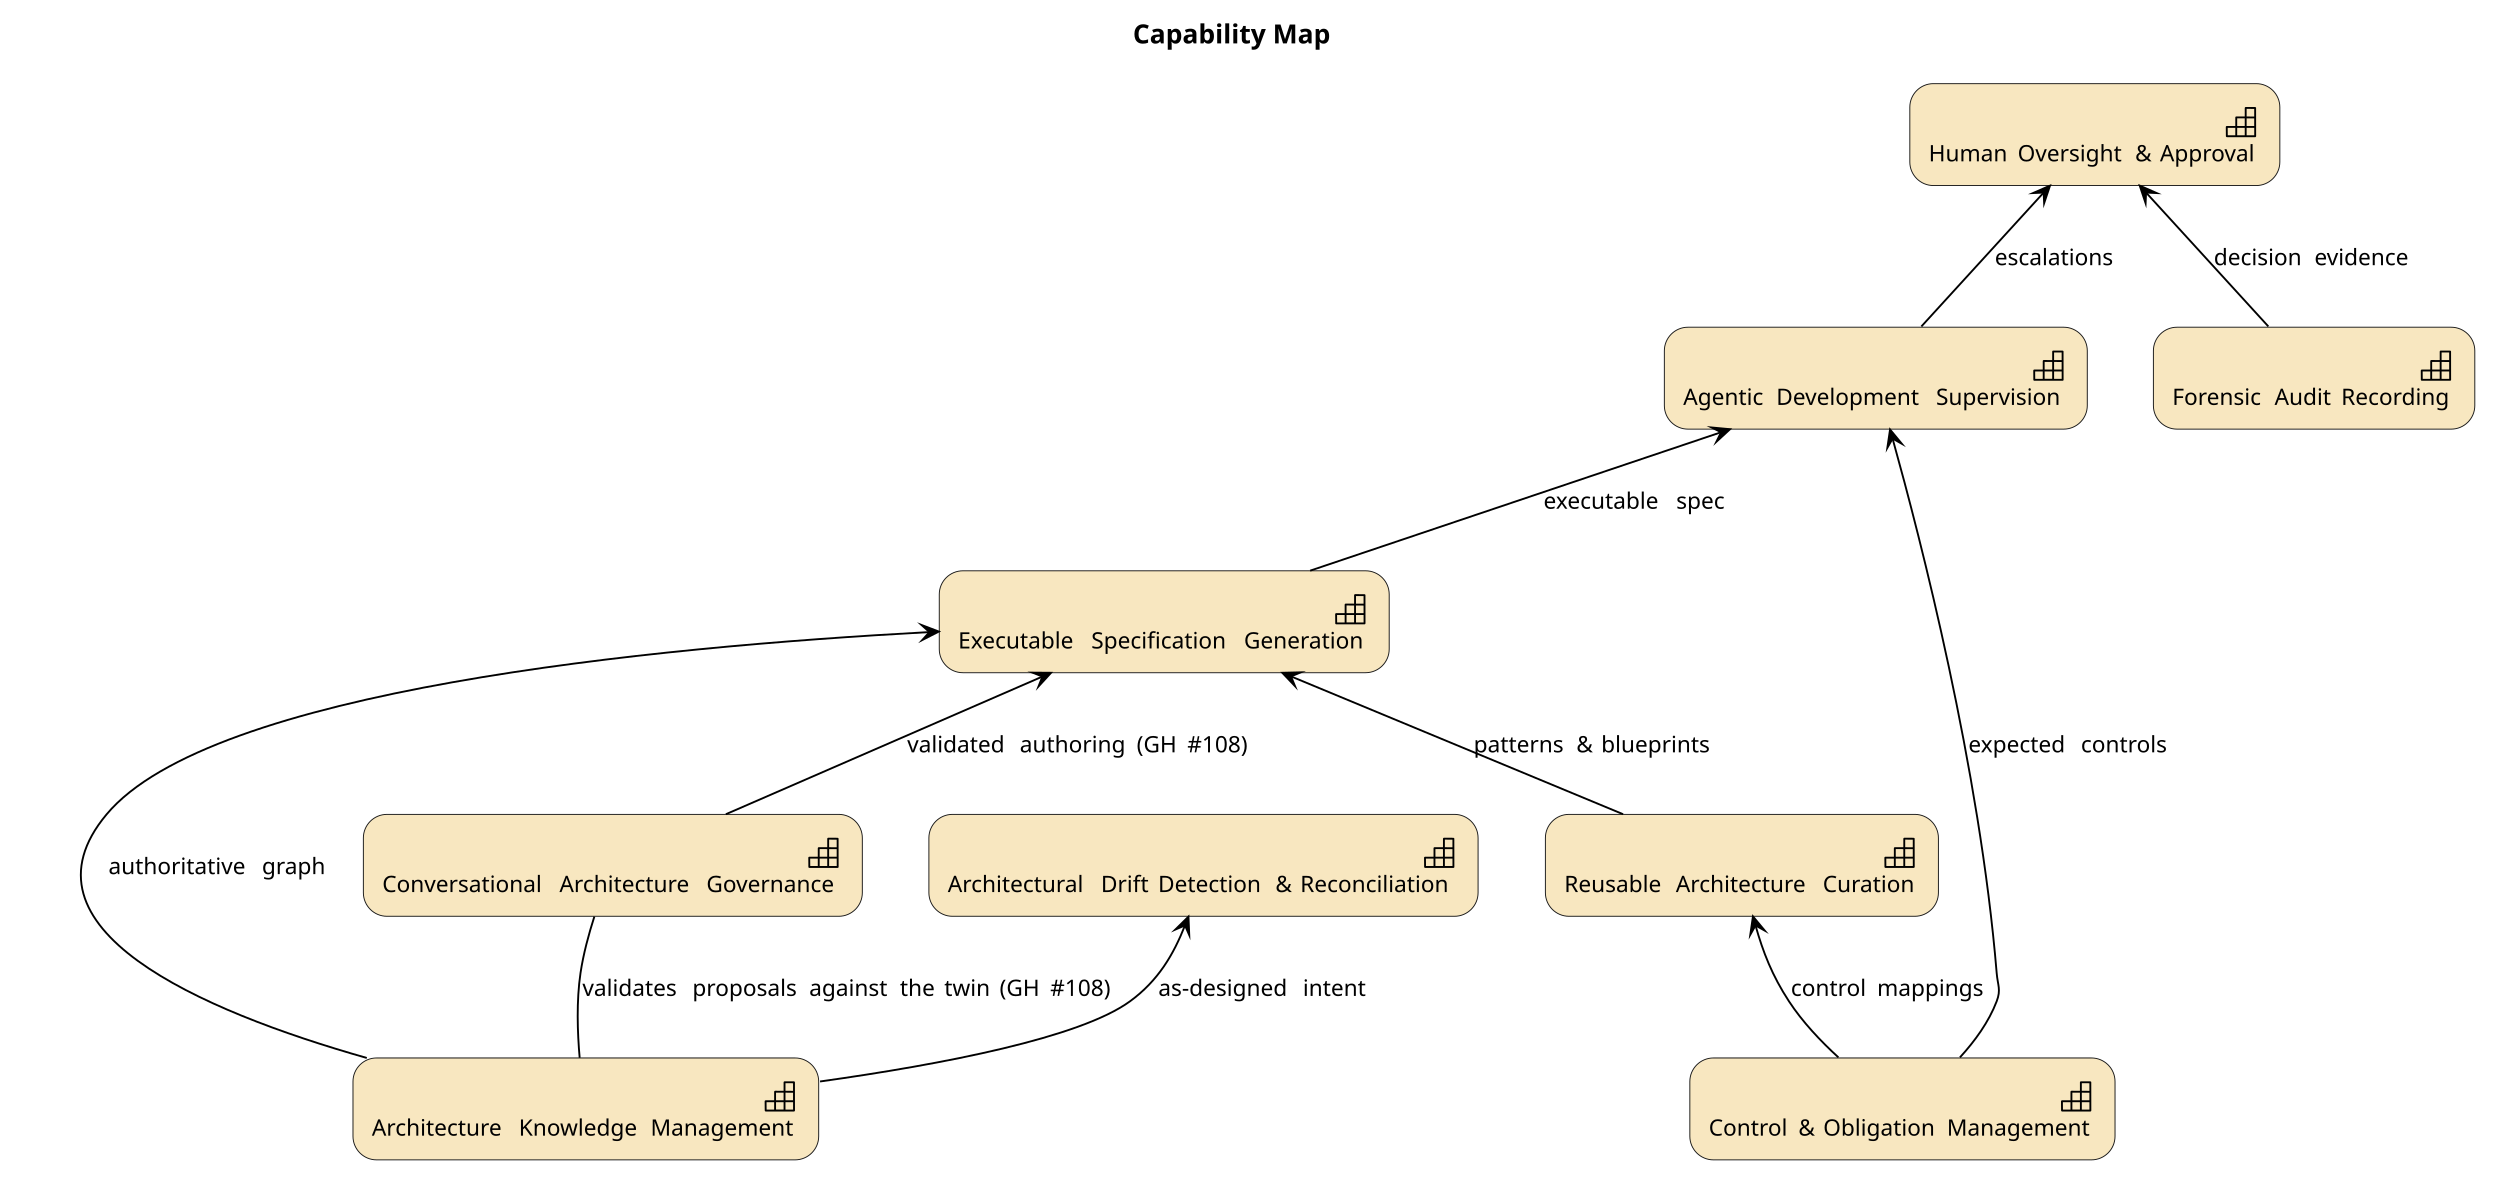
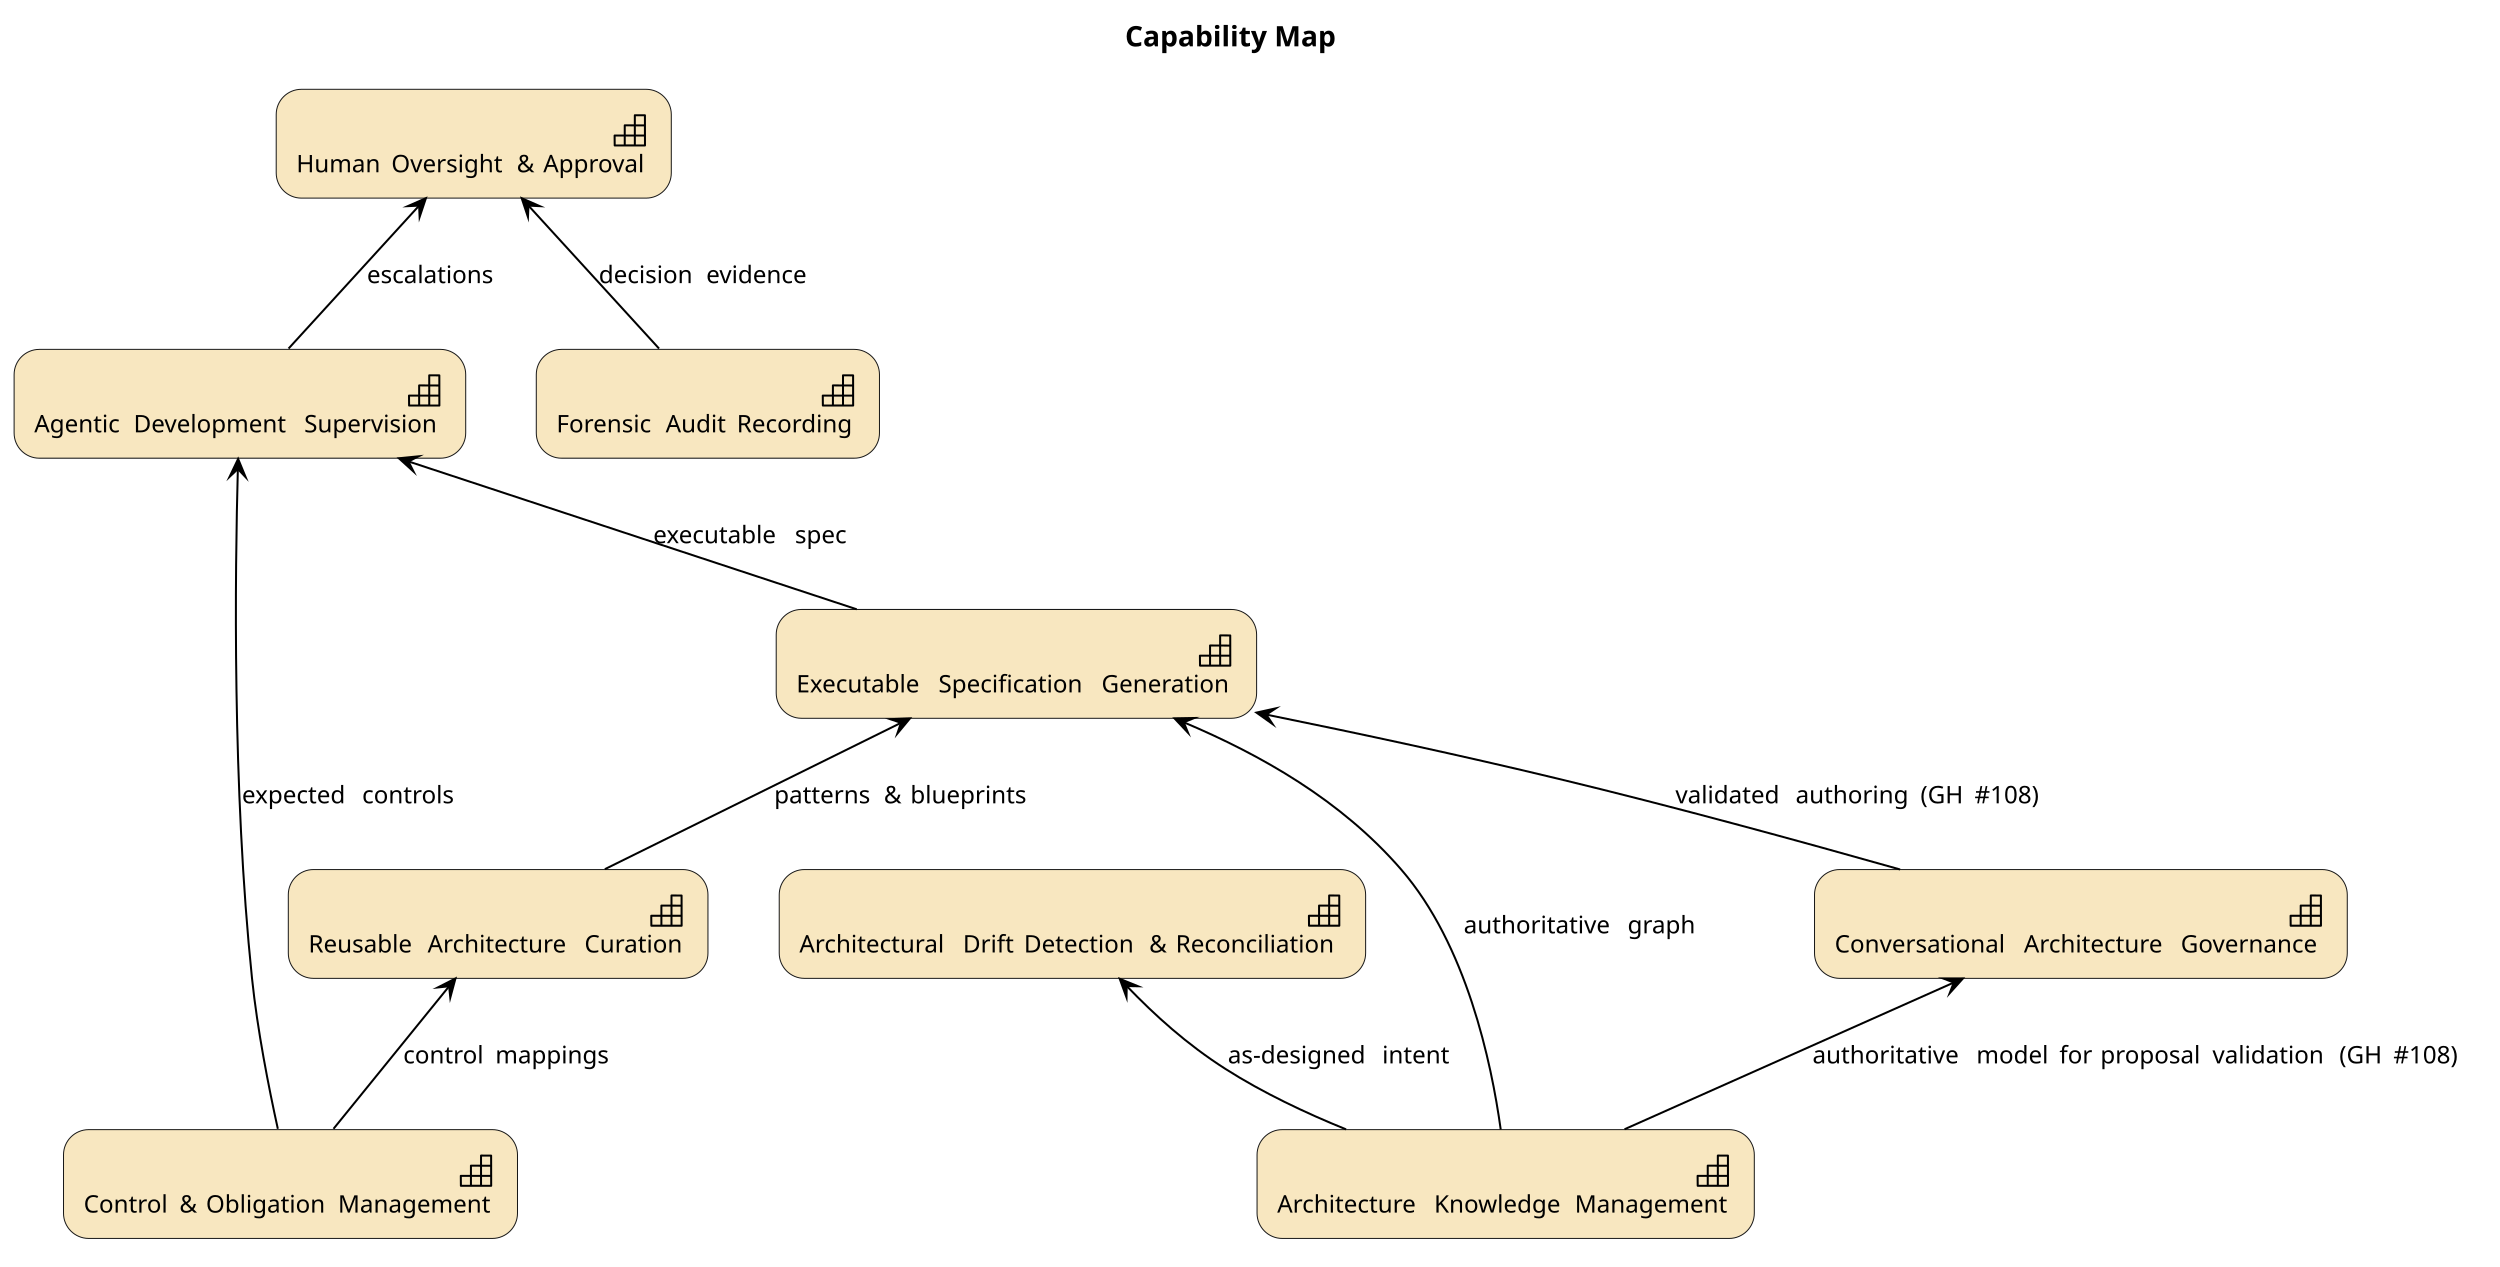
- <svg xmlns="http://www.w3.org/2000/svg" version="1.1" data-diagram-type="DESCRIPTION" style="width:1324px;height:628px;background:#FFFFFF;" width="1324px" height="628px" viewBox="0 0 1324 628" zoomAndPan="magnify" preserveAspectRatio="none" contentStyleType="text/css">
+ <svg xmlns="http://www.w3.org/2000/svg" version="1.1" data-diagram-type="DESCRIPTION" style="width:1240px;height:628px;background:#FFFFFF;" width="1240px" height="628px" viewBox="0 0 1240 628" zoomAndPan="magnify" preserveAspectRatio="none" contentStyleType="text/css">
  <defs />
  <g font-family="sans-serif" lengthAdjust="spacing">
    <g class="title" data-source-line="3">
-       <text x="599.978" y="22.995" fill="#000" font-size="14" textLength="117.701" font-weight="700">Capability Map</text>
+       <text x="558.014" y="22.995" fill="#000" font-size="14" textLength="117.701" font-weight="700">Capability Map</text>
    </g>
    <g class="entity" data-qualified-name="e_id18ec07397a9d5f" id="ent0001" data-source-line="92">
-       <rect x="186.94" y="560.297" width="246.635" height="53.969" fill="#F8E7C0" style="stroke:#181818;stroke-width:0.5;" rx="12.5" ry="12.5" />
-       <path d="M415.492,572.661 A0.5,0.5 0 0 0 414.988,573.161 L414.988,577.686 L410.486,577.665 A0.5,0.5 0 0 0 409.984,578.165 L409.984,582.718 L405.457,582.718 A0.5,0.5 0 0 0 404.956,583.221 L405.003,588.157 A0.5,0.5 0 0 0 405.504,588.651 L420.518,588.651 A0.5,0.5 0 0 0 421.018,588.151 L420.994,573.184 A0.5,0.5 0 0 0 420.496,572.684 M415.988,573.663 L419.994,573.683 L420,577.71 L415.988,577.69 M410.984,578.667 L414.988,578.686 L414.988,582.718 L410.984,582.718 M415.988,578.69 L419.994,578.71 L419.994,582.718 L415.988,582.718 M405.961,583.718 L409.984,583.718 L409.984,587.651 L406,587.651 M410.984,583.718 L414.988,583.718 L414.988,587.627 L410.984,587.627 M415.988,583.718 L420.01,583.718 L420.017,587.651 L415.988,587.651" fill="#000" />
-       <text x="196.94" y="601.436" fill="#000" font-size="12" textLength="73.992" font-family="Verdana">Architecture</text>
-       <text x="270.932" y="601.436" fill="#000" font-size="12" font-family="Verdana"> </text>
-       <text x="274.747" y="601.436" fill="#000" font-size="12" textLength="65.965" font-family="Verdana">Knowledge</text>
-       <text x="340.711" y="601.436" fill="#000" font-size="12" font-family="Verdana"> </text>
-       <text x="344.526" y="601.436" fill="#000" font-size="12" textLength="79.049" font-family="Verdana">Management</text>
+       <rect x="623.5" y="560.297" width="246.635" height="53.969" fill="#F8E7C0" style="stroke:#181818;stroke-width:0.5;" rx="12.5" ry="12.5" />
+       <path d="M852.052,572.661 A0.5,0.5 0 0 0 851.548,573.161 L851.548,577.686 L847.046,577.665 A0.5,0.5 0 0 0 846.544,578.165 L846.544,582.718 L842.017,582.718 A0.5,0.5 0 0 0 841.516,583.221 L841.563,588.157 A0.5,0.5 0 0 0 842.064,588.651 L857.078,588.651 A0.5,0.5 0 0 0 857.578,588.151 L857.554,573.184 A0.5,0.5 0 0 0 857.056,572.684 M852.548,573.663 L856.554,573.683 L856.56,577.71 L852.548,577.69 M847.544,578.667 L851.548,578.686 L851.548,582.718 L847.544,582.718 M852.548,578.69 L856.554,578.71 L856.554,582.718 L852.548,582.718 M842.521,583.718 L846.544,583.718 L846.544,587.651 L842.56,587.651 M847.544,583.718 L851.548,583.718 L851.548,587.627 L847.544,587.627 M852.548,583.718 L856.57,583.718 L856.577,587.651 L852.548,587.651" fill="#000" />
+       <text x="633.5" y="601.436" fill="#000" font-size="12" textLength="73.992" font-family="Verdana">Architecture</text>
+       <text x="707.492" y="601.436" fill="#000" font-size="12" font-family="Verdana"> </text>
+       <text x="711.307" y="601.436" fill="#000" font-size="12" textLength="65.965" font-family="Verdana">Knowledge</text>
+       <text x="777.271" y="601.436" fill="#000" font-size="12" font-family="Verdana"> </text>
+       <text x="781.086" y="601.436" fill="#000" font-size="12" textLength="79.049" font-family="Verdana">Management</text>
    </g>
    <g class="entity" data-qualified-name="e_idafba1b4ab1e756" id="ent0002" data-source-line="92">
-       <rect x="497.44" y="302.297" width="238.279" height="53.969" fill="#F8E7C0" style="stroke:#181818;stroke-width:0.5;" rx="12.5" ry="12.5" />
-       <path d="M717.636,314.661 A0.5,0.5 0 0 0 717.132,315.161 L717.132,319.686 L712.63,319.665 A0.5,0.5 0 0 0 712.129,320.165 L712.129,324.718 L707.601,324.718 A0.5,0.5 0 0 0 707.101,325.221 L707.148,330.157 A0.5,0.5 0 0 0 707.648,330.651 L722.662,330.651 A0.5,0.5 0 0 0 723.162,330.151 L723.139,315.184 A0.5,0.5 0 0 0 722.641,314.684 M718.132,315.663 L722.138,315.683 L722.144,319.71 L718.132,319.69 M713.129,320.667 L717.132,320.686 L717.132,324.718 L713.129,324.718 M718.132,320.69 L722.138,320.71 L722.138,324.718 L718.132,324.718 M708.105,325.718 L712.129,325.718 L712.129,329.651 L708.145,329.651 M713.129,325.718 L717.133,325.718 L717.133,329.627 L713.129,329.627 M718.133,325.718 L722.154,325.718 L722.162,329.651 L718.133,329.651" fill="#000" />
-       <text x="507.44" y="343.436" fill="#000" font-size="12" textLength="66.662" font-family="Verdana">Executable</text>
-       <text x="574.102" y="343.436" fill="#000" font-size="12" font-family="Verdana"> </text>
-       <text x="577.917" y="343.436" fill="#000" font-size="12" textLength="77.045" font-family="Verdana">Specification</text>
-       <text x="654.961" y="343.436" fill="#000" font-size="12" font-family="Verdana"> </text>
-       <text x="658.776" y="343.436" fill="#000" font-size="12" textLength="66.943" font-family="Verdana">Generation</text>
+       <rect x="385" y="302.297" width="238.279" height="53.969" fill="#F8E7C0" style="stroke:#181818;stroke-width:0.5;" rx="12.5" ry="12.5" />
+       <path d="M605.196,314.661 A0.5,0.5 0 0 0 604.692,315.161 L604.692,319.686 L600.19,319.665 A0.5,0.5 0 0 0 599.689,320.165 L599.689,324.718 L595.161,324.718 A0.5,0.5 0 0 0 594.661,325.221 L594.708,330.157 A0.5,0.5 0 0 0 595.208,330.651 L610.222,330.651 A0.5,0.5 0 0 0 610.722,330.151 L610.699,315.184 A0.5,0.5 0 0 0 610.201,314.684 M605.692,315.663 L609.698,315.683 L609.704,319.71 L605.692,319.69 M600.689,320.667 L604.692,320.686 L604.692,324.718 L600.689,324.718 M605.692,320.69 L609.698,320.71 L609.698,324.718 L605.692,324.718 M595.665,325.718 L599.689,325.718 L599.689,329.651 L595.705,329.651 M600.689,325.718 L604.693,325.718 L604.693,329.627 L600.689,329.627 M605.693,325.718 L609.714,325.718 L609.722,329.651 L605.693,329.651" fill="#000" />
+       <text x="395" y="343.436" fill="#000" font-size="12" textLength="66.662" font-family="Verdana">Executable</text>
+       <text x="461.662" y="343.436" fill="#000" font-size="12" font-family="Verdana"> </text>
+       <text x="465.477" y="343.436" fill="#000" font-size="12" textLength="77.045" font-family="Verdana">Specification</text>
+       <text x="542.521" y="343.436" fill="#000" font-size="12" font-family="Verdana"> </text>
+       <text x="546.336" y="343.436" fill="#000" font-size="12" textLength="66.943" font-family="Verdana">Generation</text>
    </g>
    <g class="entity" data-qualified-name="e_id4a1c34ab69d151" id="ent0003" data-source-line="92">
-       <rect x="881.44" y="173.297" width="223.988" height="53.969" fill="#F8E7C0" style="stroke:#181818;stroke-width:0.5;" rx="12.5" ry="12.5" />
-       <path d="M1087.345,185.661 A0.5,0.5 0 0 0 1086.841,186.161 L1086.841,190.686 L1082.339,190.665 A0.5,0.5 0 0 0 1081.838,191.165 L1081.838,195.718 L1077.31,195.718 A0.5,0.5 0 0 0 1076.81,196.221 L1076.857,201.157 A0.5,0.5 0 0 0 1077.357,201.651 L1092.371,201.651 A0.5,0.5 0 0 0 1092.871,201.151 L1092.848,186.184 A0.5,0.5 0 0 0 1092.349,185.684 M1087.841,186.663 L1091.847,186.683 L1091.853,190.71 L1087.841,190.69 M1082.838,191.667 L1086.841,191.686 L1086.841,195.718 L1082.838,195.718 M1087.841,191.69 L1091.847,191.71 L1091.847,195.718 L1087.841,195.718 M1077.814,196.718 L1081.838,196.718 L1081.838,200.651 L1077.854,200.651 M1082.838,196.718 L1086.842,196.718 L1086.842,200.627 L1082.838,200.627 M1087.842,196.718 L1091.863,196.718 L1091.871,200.651 L1087.842,200.651" fill="#000" />
-       <text x="891.44" y="214.436" fill="#000" font-size="12" textLength="45.451" font-family="Verdana">Agentic</text>
-       <text x="936.891" y="214.436" fill="#000" font-size="12" font-family="Verdana"> </text>
-       <text x="940.706" y="214.436" fill="#000" font-size="12" textLength="80.783" font-family="Verdana">Development</text>
-       <text x="1021.489" y="214.436" fill="#000" font-size="12" font-family="Verdana"> </text>
-       <text x="1025.303" y="214.436" fill="#000" font-size="12" textLength="70.125" font-family="Verdana">Supervision</text>
+       <rect x="7" y="173.297" width="223.988" height="53.969" fill="#F8E7C0" style="stroke:#181818;stroke-width:0.5;" rx="12.5" ry="12.5" />
+       <path d="M212.905,185.661 A0.5,0.5 0 0 0 212.401,186.161 L212.401,190.686 L207.899,190.665 A0.5,0.5 0 0 0 207.398,191.165 L207.398,195.718 L202.87,195.718 A0.5,0.5 0 0 0 202.37,196.221 L202.417,201.157 A0.5,0.5 0 0 0 202.917,201.651 L217.931,201.651 A0.5,0.5 0 0 0 218.431,201.151 L218.408,186.184 A0.5,0.5 0 0 0 217.909,185.684 M213.401,186.663 L217.407,186.683 L217.413,190.71 L213.401,190.69 M208.398,191.667 L212.401,191.686 L212.401,195.718 L208.398,195.718 M213.401,191.69 L217.407,191.71 L217.407,195.718 L213.401,195.718 M203.374,196.718 L207.398,196.718 L207.398,200.651 L203.414,200.651 M208.398,196.718 L212.402,196.718 L212.402,200.627 L208.398,200.627 M213.402,196.718 L217.423,196.718 L217.431,200.651 L213.402,200.651" fill="#000" />
+       <text x="17" y="214.436" fill="#000" font-size="12" textLength="45.451" font-family="Verdana">Agentic</text>
+       <text x="62.451" y="214.436" fill="#000" font-size="12" font-family="Verdana"> </text>
+       <text x="66.266" y="214.436" fill="#000" font-size="12" textLength="80.783" font-family="Verdana">Development</text>
+       <text x="147.049" y="214.436" fill="#000" font-size="12" font-family="Verdana"> </text>
+       <text x="150.863" y="214.436" fill="#000" font-size="12" textLength="70.125" font-family="Verdana">Supervision</text>
    </g>
    <g class="entity" data-qualified-name="e_idc29413a2099958" id="ent0004" data-source-line="92">
-       <rect x="1140.44" y="173.297" width="170.217" height="53.969" fill="#F8E7C0" style="stroke:#181818;stroke-width:0.5;" rx="12.5" ry="12.5" />
-       <path d="M1292.574,185.661 A0.5,0.5 0 0 0 1292.07,186.161 L1292.07,190.686 L1287.568,190.665 A0.5,0.5 0 0 0 1287.066,191.165 L1287.066,195.718 L1282.539,195.718 A0.5,0.5 0 0 0 1282.038,196.221 L1282.085,201.157 A0.5,0.5 0 0 0 1282.586,201.651 L1297.6,201.651 A0.5,0.5 0 0 0 1298.1,201.151 L1298.076,186.184 A0.5,0.5 0 0 0 1297.578,185.684 M1293.07,186.663 L1297.076,186.683 L1297.082,190.71 L1293.07,190.69 M1288.066,191.667 L1292.07,191.686 L1292.07,195.718 L1288.066,195.718 M1293.07,191.69 L1297.076,191.71 L1297.076,195.718 L1293.07,195.718 M1283.043,196.718 L1287.066,196.718 L1287.066,200.651 L1283.082,200.651 M1288.066,196.718 L1292.07,196.718 L1292.07,200.627 L1288.066,200.627 M1293.07,196.718 L1297.092,196.718 L1297.099,200.651 L1293.07,200.651" fill="#000" />
-       <text x="1150.44" y="214.436" fill="#000" font-size="12" textLength="50.35" font-family="Verdana">Forensic</text>
-       <text x="1200.79" y="214.436" fill="#000" font-size="12" font-family="Verdana"> </text>
-       <text x="1204.604" y="214.436" fill="#000" font-size="12" textLength="31.471" font-family="Verdana">Audit</text>
-       <text x="1236.075" y="214.436" fill="#000" font-size="12" font-family="Verdana"> </text>
-       <text x="1239.889" y="214.436" fill="#000" font-size="12" textLength="60.768" font-family="Verdana">Recording</text>
+       <rect x="266" y="173.297" width="170.217" height="53.969" fill="#F8E7C0" style="stroke:#181818;stroke-width:0.5;" rx="12.5" ry="12.5" />
+       <path d="M418.134,185.661 A0.5,0.5 0 0 0 417.63,186.161 L417.63,190.686 L413.128,190.665 A0.5,0.5 0 0 0 412.626,191.165 L412.626,195.718 L408.099,195.718 A0.5,0.5 0 0 0 407.598,196.221 L407.645,201.157 A0.5,0.5 0 0 0 408.146,201.651 L423.16,201.651 A0.5,0.5 0 0 0 423.66,201.151 L423.636,186.184 A0.5,0.5 0 0 0 423.138,185.684 M418.63,186.663 L422.636,186.683 L422.642,190.71 L418.63,190.69 M413.626,191.667 L417.63,191.686 L417.63,195.718 L413.626,195.718 M418.63,191.69 L422.636,191.71 L422.636,195.718 L418.63,195.718 M408.603,196.718 L412.626,196.718 L412.626,200.651 L408.642,200.651 M413.626,196.718 L417.63,196.718 L417.63,200.627 L413.626,200.627 M418.63,196.718 L422.652,196.718 L422.659,200.651 L418.63,200.651" fill="#000" />
+       <text x="276" y="214.436" fill="#000" font-size="12" textLength="50.35" font-family="Verdana">Forensic</text>
+       <text x="326.35" y="214.436" fill="#000" font-size="12" font-family="Verdana"> </text>
+       <text x="330.164" y="214.436" fill="#000" font-size="12" textLength="31.471" font-family="Verdana">Audit</text>
+       <text x="361.635" y="214.436" fill="#000" font-size="12" font-family="Verdana"> </text>
+       <text x="365.449" y="214.436" fill="#000" font-size="12" textLength="60.768" font-family="Verdana">Recording</text>
    </g>
    <g class="entity" data-qualified-name="e_id41aa3eb894c852" id="ent0005" data-source-line="92">
-       <rect x="491.94" y="431.297" width="290.85" height="53.969" fill="#F8E7C0" style="stroke:#181818;stroke-width:0.5;" rx="12.5" ry="12.5" />
-       <path d="M764.707,443.661 A0.5,0.5 0 0 0 764.203,444.161 L764.203,448.686 L759.701,448.665 A0.5,0.5 0 0 0 759.199,449.165 L759.199,453.718 L754.671,453.718 A0.5,0.5 0 0 0 754.171,454.221 L754.218,459.157 A0.5,0.5 0 0 0 754.719,459.651 L769.733,459.651 A0.5,0.5 0 0 0 770.233,459.151 L770.209,444.184 A0.5,0.5 0 0 0 769.711,443.684 M765.203,444.663 L769.209,444.683 L769.214,448.71 L765.203,448.69 M760.199,449.667 L764.203,449.686 L764.203,453.718 L760.199,453.718 M765.203,449.69 L769.209,449.71 L769.209,453.718 L765.203,453.718 M755.176,454.718 L759.199,454.718 L759.199,458.651 L755.215,458.651 M760.199,454.718 L764.203,454.718 L764.203,458.627 L760.199,458.627 M765.203,454.718 L769.224,454.718 L769.232,458.651 L765.203,458.651" fill="#000" />
-       <text x="501.94" y="472.436" fill="#000" font-size="12" textLength="77.297" font-family="Verdana">Architectural</text>
-       <text x="579.237" y="472.436" fill="#000" font-size="12" font-family="Verdana"> </text>
-       <text x="583.051" y="472.436" fill="#000" font-size="12" textLength="26.438" font-family="Verdana">Drift</text>
-       <text x="609.489" y="472.436" fill="#000" font-size="12" font-family="Verdana"> </text>
-       <text x="613.303" y="472.436" fill="#000" font-size="12" textLength="58.295" font-family="Verdana">Detection</text>
-       <text x="671.598" y="472.436" fill="#000" font-size="12" font-family="Verdana"> </text>
-       <text x="675.413" y="472.436" fill="#000" font-size="12" font-family="Verdana">&amp;</text>
-       <text x="684.77" y="472.436" fill="#000" font-size="12" font-family="Verdana"> </text>
-       <text x="688.585" y="472.436" fill="#000" font-size="12" textLength="84.205" font-family="Verdana">Reconciliation</text>
+       <rect x="386.5" y="431.297" width="290.85" height="53.969" fill="#F8E7C0" style="stroke:#181818;stroke-width:0.5;" rx="12.5" ry="12.5" />
+       <path d="M659.267,443.661 A0.5,0.5 0 0 0 658.763,444.161 L658.763,448.686 L654.261,448.665 A0.5,0.5 0 0 0 653.759,449.165 L653.759,453.718 L649.231,453.718 A0.5,0.5 0 0 0 648.731,454.221 L648.778,459.157 A0.5,0.5 0 0 0 649.279,459.651 L664.293,459.651 A0.5,0.5 0 0 0 664.793,459.151 L664.769,444.184 A0.5,0.5 0 0 0 664.271,443.684 M659.763,444.663 L663.769,444.683 L663.774,448.71 L659.763,448.69 M654.759,449.667 L658.763,449.686 L658.763,453.718 L654.759,453.718 M659.763,449.69 L663.769,449.71 L663.769,453.718 L659.763,453.718 M649.736,454.718 L653.759,454.718 L653.759,458.651 L649.775,458.651 M654.759,454.718 L658.763,454.718 L658.763,458.627 L654.759,458.627 M659.763,454.718 L663.784,454.718 L663.792,458.651 L659.763,458.651" fill="#000" />
+       <text x="396.5" y="472.436" fill="#000" font-size="12" textLength="77.297" font-family="Verdana">Architectural</text>
+       <text x="473.797" y="472.436" fill="#000" font-size="12" font-family="Verdana"> </text>
+       <text x="477.611" y="472.436" fill="#000" font-size="12" textLength="26.438" font-family="Verdana">Drift</text>
+       <text x="504.049" y="472.436" fill="#000" font-size="12" font-family="Verdana"> </text>
+       <text x="507.863" y="472.436" fill="#000" font-size="12" textLength="58.295" font-family="Verdana">Detection</text>
+       <text x="566.158" y="472.436" fill="#000" font-size="12" font-family="Verdana"> </text>
+       <text x="569.973" y="472.436" fill="#000" font-size="12" font-family="Verdana">&amp;</text>
+       <text x="579.33" y="472.436" fill="#000" font-size="12" font-family="Verdana"> </text>
+       <text x="583.145" y="472.436" fill="#000" font-size="12" textLength="84.205" font-family="Verdana">Reconciliation</text>
    </g>
    <g class="entity" data-qualified-name="e_id08f340a094e552" id="ent0006" data-source-line="92">
-       <rect x="1011.44" y="44.297" width="195.963" height="53.969" fill="#F8E7C0" style="stroke:#181818;stroke-width:0.5;" rx="12.5" ry="12.5" />
-       <path d="M1189.32,56.661 A0.5,0.5 0 0 0 1188.816,57.161 L1188.816,61.686 L1184.314,61.665 A0.5,0.5 0 0 0 1183.812,62.165 L1183.812,66.718 L1179.285,66.718 A0.5,0.5 0 0 0 1178.785,67.221 L1178.832,72.157 A0.5,0.5 0 0 0 1179.332,72.651 L1194.346,72.651 A0.5,0.5 0 0 0 1194.846,72.151 L1194.822,57.184 A0.5,0.5 0 0 0 1194.324,56.684 M1189.816,57.663 L1193.822,57.683 L1193.828,61.71 L1189.816,61.69 M1184.812,62.667 L1188.816,62.686 L1188.816,66.718 L1184.812,66.718 M1189.816,62.69 L1193.822,62.71 L1193.822,66.718 L1189.816,66.718 M1179.789,67.718 L1183.812,67.718 L1183.812,71.651 L1179.828,71.651 M1184.812,67.718 L1188.816,67.718 L1188.816,71.627 L1184.812,71.627 M1189.816,67.718 L1193.838,67.718 L1193.846,71.651 L1189.816,71.651" fill="#000" />
-       <text x="1021.44" y="85.436" fill="#000" font-size="12" textLength="43.277" font-family="Verdana">Human</text>
-       <text x="1064.717" y="85.436" fill="#000" font-size="12" font-family="Verdana"> </text>
-       <text x="1068.532" y="85.436" fill="#000" font-size="12" textLength="58.377" font-family="Verdana">Oversight</text>
-       <text x="1126.909" y="85.436" fill="#000" font-size="12" font-family="Verdana"> </text>
-       <text x="1130.723" y="85.436" fill="#000" font-size="12" font-family="Verdana">&amp;</text>
-       <text x="1140.081" y="85.436" fill="#000" font-size="12" font-family="Verdana"> </text>
-       <text x="1143.895" y="85.436" fill="#000" font-size="12" textLength="53.508" font-family="Verdana">Approval</text>
+       <rect x="137" y="44.297" width="195.963" height="53.969" fill="#F8E7C0" style="stroke:#181818;stroke-width:0.5;" rx="12.5" ry="12.5" />
+       <path d="M314.88,56.661 A0.5,0.5 0 0 0 314.376,57.161 L314.376,61.686 L309.874,61.665 A0.5,0.5 0 0 0 309.372,62.165 L309.372,66.718 L304.845,66.718 A0.5,0.5 0 0 0 304.345,67.221 L304.392,72.157 A0.5,0.5 0 0 0 304.892,72.651 L319.906,72.651 A0.5,0.5 0 0 0 320.406,72.151 L320.382,57.184 A0.5,0.5 0 0 0 319.884,56.684 M315.376,57.663 L319.382,57.683 L319.388,61.71 L315.376,61.69 M310.372,62.667 L314.376,62.686 L314.376,66.718 L310.372,66.718 M315.376,62.69 L319.382,62.71 L319.382,66.718 L315.376,66.718 M305.349,67.718 L309.372,67.718 L309.372,71.651 L305.388,71.651 M310.372,67.718 L314.376,67.718 L314.376,71.627 L310.372,71.627 M315.376,67.718 L319.398,67.718 L319.406,71.651 L315.376,71.651" fill="#000" />
+       <text x="147" y="85.436" fill="#000" font-size="12" textLength="43.277" font-family="Verdana">Human</text>
+       <text x="190.277" y="85.436" fill="#000" font-size="12" font-family="Verdana"> </text>
+       <text x="194.092" y="85.436" fill="#000" font-size="12" textLength="58.377" font-family="Verdana">Oversight</text>
+       <text x="252.469" y="85.436" fill="#000" font-size="12" font-family="Verdana"> </text>
+       <text x="256.283" y="85.436" fill="#000" font-size="12" font-family="Verdana">&amp;</text>
+       <text x="265.641" y="85.436" fill="#000" font-size="12" font-family="Verdana"> </text>
+       <text x="269.455" y="85.436" fill="#000" font-size="12" textLength="53.508" font-family="Verdana">Approval</text>
    </g>
    <g class="entity" data-qualified-name="e_id72468b5b403450" id="ent0007" data-source-line="92">
-       <rect x="894.94" y="560.297" width="225.178" height="53.969" fill="#F8E7C0" style="stroke:#181818;stroke-width:0.5;" rx="12.5" ry="12.5" />
-       <path d="M1102.035,572.661 A0.5,0.5 0 0 0 1101.531,573.161 L1101.531,577.686 L1097.029,577.665 A0.5,0.5 0 0 0 1096.527,578.165 L1096.527,582.718 L1092,582.718 A0.5,0.5 0 0 0 1091.499,583.221 L1091.546,588.157 A0.5,0.5 0 0 0 1092.047,588.651 L1107.061,588.651 A0.5,0.5 0 0 0 1107.561,588.151 L1107.537,573.184 A0.5,0.5 0 0 0 1107.039,572.684 M1102.531,573.663 L1106.537,573.683 L1106.543,577.71 L1102.531,577.69 M1097.527,578.667 L1101.531,578.686 L1101.531,582.718 L1097.527,582.718 M1102.531,578.69 L1106.537,578.71 L1106.537,582.718 L1102.531,582.718 M1092.504,583.718 L1096.527,583.718 L1096.527,587.651 L1092.543,587.651 M1097.527,583.718 L1101.531,583.718 L1101.531,587.627 L1097.527,587.627 M1102.531,583.718 L1106.553,583.718 L1106.56,587.651 L1102.531,587.651" fill="#000" />
-       <text x="904.94" y="601.436" fill="#000" font-size="12" textLength="43.641" font-family="Verdana">Control</text>
-       <text x="948.581" y="601.436" fill="#000" font-size="12" font-family="Verdana"> </text>
-       <text x="952.395" y="601.436" fill="#000" font-size="12" font-family="Verdana">&amp;</text>
-       <text x="961.752" y="601.436" fill="#000" font-size="12" font-family="Verdana"> </text>
-       <text x="965.567" y="601.436" fill="#000" font-size="12" textLength="61.688" font-family="Verdana">Obligation</text>
-       <text x="1027.254" y="601.436" fill="#000" font-size="12" font-family="Verdana"> </text>
-       <text x="1031.069" y="601.436" fill="#000" font-size="12" textLength="79.049" font-family="Verdana">Management</text>
+       <rect x="31.5" y="560.297" width="225.178" height="53.969" fill="#F8E7C0" style="stroke:#181818;stroke-width:0.5;" rx="12.5" ry="12.5" />
+       <path d="M238.595,572.661 A0.5,0.5 0 0 0 238.091,573.161 L238.091,577.686 L233.589,577.665 A0.5,0.5 0 0 0 233.087,578.165 L233.087,582.718 L228.56,582.718 A0.5,0.5 0 0 0 228.059,583.221 L228.106,588.157 A0.5,0.5 0 0 0 228.607,588.651 L243.621,588.651 A0.5,0.5 0 0 0 244.121,588.151 L244.097,573.184 A0.5,0.5 0 0 0 243.599,572.684 M239.091,573.663 L243.097,573.683 L243.103,577.71 L239.091,577.69 M234.087,578.667 L238.091,578.686 L238.091,582.718 L234.087,582.718 M239.091,578.69 L243.097,578.71 L243.097,582.718 L239.091,582.718 M229.064,583.718 L233.087,583.718 L233.087,587.651 L229.103,587.651 M234.087,583.718 L238.091,583.718 L238.091,587.627 L234.087,587.627 M239.091,583.718 L243.113,583.718 L243.12,587.651 L239.091,587.651" fill="#000" />
+       <text x="41.5" y="601.436" fill="#000" font-size="12" textLength="43.641" font-family="Verdana">Control</text>
+       <text x="85.141" y="601.436" fill="#000" font-size="12" font-family="Verdana"> </text>
+       <text x="88.955" y="601.436" fill="#000" font-size="12" font-family="Verdana">&amp;</text>
+       <text x="98.313" y="601.436" fill="#000" font-size="12" font-family="Verdana"> </text>
+       <text x="102.127" y="601.436" fill="#000" font-size="12" textLength="61.688" font-family="Verdana">Obligation</text>
+       <text x="163.814" y="601.436" fill="#000" font-size="12" font-family="Verdana"> </text>
+       <text x="167.629" y="601.436" fill="#000" font-size="12" textLength="79.049" font-family="Verdana">Management</text>
    </g>
    <g class="entity" data-qualified-name="e_id752d1de3794f5f" id="ent0008" data-source-line="92">
-       <rect x="818.44" y="431.297" width="208.145" height="53.969" fill="#F8E7C0" style="stroke:#181818;stroke-width:0.5;" rx="12.5" ry="12.5" />
-       <path d="M1008.502,443.661 A0.5,0.5 0 0 0 1007.998,444.161 L1007.998,448.686 L1003.496,448.665 A0.5,0.5 0 0 0 1002.994,449.165 L1002.994,453.718 L998.466,453.718 A0.5,0.5 0 0 0 997.966,454.221 L998.013,459.157 A0.5,0.5 0 0 0 998.513,459.651 L1013.527,459.651 A0.5,0.5 0 0 0 1014.028,459.151 L1014.004,444.184 A0.5,0.5 0 0 0 1013.506,443.684 M1008.998,444.663 L1013.004,444.683 L1013.009,448.71 L1008.998,448.69 M1003.994,449.667 L1007.998,449.686 L1007.998,453.718 L1003.994,453.718 M1008.998,449.69 L1013.004,449.71 L1013.004,453.718 L1008.998,453.718 M998.971,454.718 L1002.994,454.718 L1002.994,458.651 L999.01,458.651 M1003.994,454.718 L1007.998,454.718 L1007.998,458.627 L1003.994,458.627 M1008.998,454.718 L1013.019,454.718 L1013.027,458.651 L1008.998,458.651" fill="#000" />
-       <text x="828.44" y="472.436" fill="#000" font-size="12" textLength="55.266" font-family="Verdana">Reusable</text>
-       <text x="883.706" y="472.436" fill="#000" font-size="12" font-family="Verdana"> </text>
-       <text x="887.52" y="472.436" fill="#000" font-size="12" textLength="73.992" font-family="Verdana">Architecture</text>
-       <text x="961.512" y="472.436" fill="#000" font-size="12" font-family="Verdana"> </text>
-       <text x="965.327" y="472.436" fill="#000" font-size="12" textLength="51.258" font-family="Verdana">Curation</text>
+       <rect x="143" y="431.297" width="208.145" height="53.969" fill="#F8E7C0" style="stroke:#181818;stroke-width:0.5;" rx="12.5" ry="12.5" />
+       <path d="M333.062,443.661 A0.5,0.5 0 0 0 332.558,444.161 L332.558,448.686 L328.056,448.665 A0.5,0.5 0 0 0 327.554,449.165 L327.554,453.718 L323.026,453.718 A0.5,0.5 0 0 0 322.526,454.221 L322.573,459.157 A0.5,0.5 0 0 0 323.073,459.651 L338.087,459.651 A0.5,0.5 0 0 0 338.588,459.151 L338.564,444.184 A0.5,0.5 0 0 0 338.066,443.684 M333.558,444.663 L337.564,444.683 L337.569,448.71 L333.558,448.69 M328.554,449.667 L332.558,449.686 L332.558,453.718 L328.554,453.718 M333.558,449.69 L337.564,449.71 L337.564,453.718 L333.558,453.718 M323.531,454.718 L327.554,454.718 L327.554,458.651 L323.57,458.651 M328.554,454.718 L332.558,454.718 L332.558,458.627 L328.554,458.627 M333.558,454.718 L337.579,454.718 L337.587,458.651 L333.558,458.651" fill="#000" />
+       <text x="153" y="472.436" fill="#000" font-size="12" textLength="55.266" font-family="Verdana">Reusable</text>
+       <text x="208.266" y="472.436" fill="#000" font-size="12" font-family="Verdana"> </text>
+       <text x="212.08" y="472.436" fill="#000" font-size="12" textLength="73.992" font-family="Verdana">Architecture</text>
+       <text x="286.072" y="472.436" fill="#000" font-size="12" font-family="Verdana"> </text>
+       <text x="289.887" y="472.436" fill="#000" font-size="12" textLength="51.258" font-family="Verdana">Curation</text>
    </g>
    <g class="entity" data-qualified-name="e_id6c60f4feb89058" id="ent0009" data-source-line="92">
-       <rect x="192.44" y="431.297" width="264.248" height="53.969" fill="#F8E7C0" style="stroke:#181818;stroke-width:0.5;" rx="12.5" ry="12.5" />
-       <path d="M438.605,443.661 A0.5,0.5 0 0 0 438.101,444.161 L438.101,448.686 L433.599,448.665 A0.5,0.5 0 0 0 433.097,449.165 L433.097,453.718 L428.57,453.718 A0.5,0.5 0 0 0 428.07,454.221 L428.117,459.157 A0.5,0.5 0 0 0 428.617,459.651 L443.631,459.651 A0.5,0.5 0 0 0 444.131,459.151 L444.107,444.184 A0.5,0.5 0 0 0 443.609,443.684 M439.101,444.663 L443.107,444.683 L443.113,448.71 L439.101,448.69 M434.097,449.667 L438.101,449.686 L438.101,453.718 L434.097,453.718 M439.101,449.69 L443.107,449.71 L443.107,453.718 L439.101,453.718 M429.074,454.718 L433.098,454.718 L433.098,458.651 L429.113,458.651 M434.098,454.718 L438.102,454.718 L438.102,458.627 L434.098,458.627 M439.101,454.718 L443.123,454.718 L443.131,458.651 L439.102,458.651" fill="#000" />
-       <text x="202.44" y="472.436" fill="#000" font-size="12" textLength="90.023" font-family="Verdana">Conversational</text>
-       <text x="292.463" y="472.436" fill="#000" font-size="12" font-family="Verdana"> </text>
-       <text x="296.278" y="472.436" fill="#000" font-size="12" textLength="73.992" font-family="Verdana">Architecture</text>
-       <text x="370.27" y="472.436" fill="#000" font-size="12" font-family="Verdana"> </text>
-       <text x="374.085" y="472.436" fill="#000" font-size="12" textLength="72.604" font-family="Verdana">Governance</text>
+       <rect x="900" y="431.297" width="264.248" height="53.969" fill="#F8E7C0" style="stroke:#181818;stroke-width:0.5;" rx="12.5" ry="12.5" />
+       <path d="M1146.165,443.661 A0.5,0.5 0 0 0 1145.661,444.161 L1145.661,448.686 L1141.159,448.665 A0.5,0.5 0 0 0 1140.657,449.165 L1140.657,453.718 L1136.13,453.718 A0.5,0.5 0 0 0 1135.63,454.221 L1135.677,459.157 A0.5,0.5 0 0 0 1136.177,459.651 L1151.191,459.651 A0.5,0.5 0 0 0 1151.691,459.151 L1151.667,444.184 A0.5,0.5 0 0 0 1151.169,443.684 M1146.661,444.663 L1150.667,444.683 L1150.673,448.71 L1146.661,448.69 M1141.657,449.667 L1145.661,449.686 L1145.661,453.718 L1141.657,453.718 M1146.661,449.69 L1150.667,449.71 L1150.667,453.718 L1146.661,453.718 M1136.634,454.718 L1140.658,454.718 L1140.658,458.651 L1136.673,458.651 M1141.658,454.718 L1145.662,454.718 L1145.662,458.627 L1141.658,458.627 M1146.661,454.718 L1150.683,454.718 L1150.691,458.651 L1146.662,458.651" fill="#000" />
+       <text x="910" y="472.436" fill="#000" font-size="12" textLength="90.023" font-family="Verdana">Conversational</text>
+       <text x="1000.023" y="472.436" fill="#000" font-size="12" font-family="Verdana"> </text>
+       <text x="1003.838" y="472.436" fill="#000" font-size="12" textLength="73.992" font-family="Verdana">Architecture</text>
+       <text x="1077.83" y="472.436" fill="#000" font-size="12" font-family="Verdana"> </text>
+       <text x="1081.645" y="472.436" fill="#000" font-size="12" textLength="72.604" font-family="Verdana">Governance</text>
    </g>
    <g class="link" data-entity-1="ent0002" data-entity-2="ent0001" id="lnk11" data-source-line="349" data-link-type="dependency">
-       <path d="M492.217,334.747 C344.777,342.727 111.48,365.447 56.44,431.297 C6,491.647 105.4,535.037 194.25,560.297" style="stroke:#000;stroke-width:1;" fill="none" id="e_idafba1b4ab1e756-backto-e_id18ec07397a9d5f" />
-       <polygon points="497.21,334.477,488.007,330.969,492.217,334.747,488.439,338.957,497.21,334.477" fill="#000" style="stroke:#000;stroke-width:1;stroke-linejoin:miter;stroke-miterlimit:10;" />
-       <text x="57.44" y="462.936" fill="#000" font-size="12" textLength="77.461" font-family="Verdana">authoritative</text>
-       <text x="134.901" y="462.936" fill="#000" font-size="12" font-family="Verdana"> </text>
-       <text x="138.715" y="462.936" fill="#000" font-size="12" textLength="35.127" font-family="Verdana">graph</text>
+       <path d="M587.146,358.252 C625.596,374.492 665.29,396.987 695,431.297 C727.33,468.627 739.73,526.817 744.36,560.267" style="stroke:#000;stroke-width:1;" fill="none" id="e_idafba1b4ab1e756-backto-e_id18ec07397a9d5f" />
+       <polygon points="582.54,356.307,589.274,363.493,587.146,358.252,592.387,356.124,582.54,356.307" fill="#000" style="stroke:#000;stroke-width:1;stroke-linejoin:miter;stroke-miterlimit:10;" />
+       <text x="726" y="462.936" fill="#000" font-size="12" textLength="77.461" font-family="Verdana">authoritative</text>
+       <text x="803.461" y="462.936" fill="#000" font-size="12" font-family="Verdana"> </text>
+       <text x="807.275" y="462.936" fill="#000" font-size="12" textLength="35.127" font-family="Verdana">graph</text>
    </g>
    <g class="link" data-entity-1="ent0005" data-entity-2="ent0001" id="lnk13" data-source-line="349" data-link-type="dependency">
-       <path d="M627.574,490.088 C621.504,505.468 613.44,519.357 598.44,530.297 C572.05,549.547 499.82,563.567 434.3,572.757" style="stroke:#000;stroke-width:1;" fill="none" id="e_id41aa3eb894c852-backto-e_id18ec07397a9d5f" />
-       <polygon points="629.41,485.437,622.385,492.34,627.574,490.088,629.827,495.277,629.41,485.437" fill="#000" style="stroke:#000;stroke-width:1;stroke-linejoin:miter;stroke-miterlimit:10;" />
-       <text x="613.44" y="527.436" fill="#000" font-size="12" textLength="72.744" font-family="Verdana">as-designed</text>
-       <text x="686.184" y="527.436" fill="#000" font-size="12" font-family="Verdana"> </text>
-       <text x="689.999" y="527.436" fill="#000" font-size="12" textLength="35.338" font-family="Verdana">intent</text>
+       <path d="M558.852,489.085 C572.982,503.725 588.51,517.877 608,530.297 C626.32,541.967 647.48,551.987 667.67,560.177" style="stroke:#000;stroke-width:1;" fill="none" id="e_id41aa3eb894c852-backto-e_id18ec07397a9d5f" />
+       <polygon points="555.38,485.487,558.752,494.74,558.852,489.085,564.508,489.185,555.38,485.487" fill="#000" style="stroke:#000;stroke-width:1;stroke-linejoin:miter;stroke-miterlimit:10;" />
+       <text x="609" y="527.436" fill="#000" font-size="12" textLength="72.744" font-family="Verdana">as-designed</text>
+       <text x="681.744" y="527.436" fill="#000" font-size="12" font-family="Verdana"> </text>
+       <text x="685.559" y="527.436" fill="#000" font-size="12" textLength="35.338" font-family="Verdana">intent</text>
    </g>
    <g class="link" data-entity-1="ent0002" data-entity-2="ent0008" id="lnk15" data-source-line="349" data-link-type="dependency">
-       <path d="M683.718,358.223 C736.438,380.103 806.83,409.317 859.6,431.217" style="stroke:#000;stroke-width:1;" fill="none" id="e_idafba1b4ab1e756-backto-e_id752d1de3794f5f" />
-       <polygon points="679.1,356.307,685.879,363.451,683.718,358.223,688.946,356.062,679.1,356.307" fill="#000" style="stroke:#000;stroke-width:1;stroke-linejoin:miter;stroke-miterlimit:10;" />
-       <text x="780.44" y="398.436" fill="#000" font-size="12" textLength="50.555" font-family="Verdana">patterns</text>
-       <text x="830.995" y="398.436" fill="#000" font-size="12" font-family="Verdana"> </text>
-       <text x="834.809" y="398.436" fill="#000" font-size="12" font-family="Verdana">&amp;</text>
-       <text x="844.167" y="398.436" fill="#000" font-size="12" font-family="Verdana"> </text>
-       <text x="847.981" y="398.436" fill="#000" font-size="12" textLength="60.387" font-family="Verdana">blueprints</text>
+       <path d="M446.887,358.522 C402.687,380.362 344.31,409.217 300,431.107" style="stroke:#000;stroke-width:1;" fill="none" id="e_idafba1b4ab1e756-backto-e_id752d1de3794f5f" />
+       <polygon points="451.37,356.307,441.529,356.708,446.887,358.522,445.073,363.88,451.37,356.307" fill="#000" style="stroke:#000;stroke-width:1;stroke-linejoin:miter;stroke-miterlimit:10;" />
+       <text x="384" y="398.436" fill="#000" font-size="12" textLength="50.555" font-family="Verdana">patterns</text>
+       <text x="434.555" y="398.436" fill="#000" font-size="12" font-family="Verdana"> </text>
+       <text x="438.369" y="398.436" fill="#000" font-size="12" font-family="Verdana">&amp;</text>
+       <text x="447.727" y="398.436" fill="#000" font-size="12" font-family="Verdana"> </text>
+       <text x="451.541" y="398.436" fill="#000" font-size="12" textLength="60.387" font-family="Verdana">blueprints</text>
    </g>
    <g class="link" data-entity-1="ent0008" data-entity-2="ent0007" id="lnk17" data-source-line="349" data-link-type="dependency">
-       <path d="M929.718,490.119 C933.688,504.189 938.5,516.627 947.44,530.297 C954.54,541.147 964.17,551.357 973.64,560.017" style="stroke:#000;stroke-width:1;" fill="none" id="e_id752d1de3794f5f-backto-e_id72468b5b403450" />
-       <polygon points="928.36,485.307,926.954,495.055,929.718,490.119,934.654,492.882,928.36,485.307" fill="#000" style="stroke:#000;stroke-width:1;stroke-linejoin:miter;stroke-miterlimit:10;" />
-       <text x="948.44" y="527.436" fill="#000" font-size="12" textLength="41.859" font-family="Verdana">control</text>
-       <text x="990.299" y="527.436" fill="#000" font-size="12" font-family="Verdana"> </text>
-       <text x="994.114" y="527.436" fill="#000" font-size="12" textLength="59.086" font-family="Verdana">mappings</text>
+       <path d="M222.76,489.19 C205.1,510.96 183.17,538.007 165.42,559.887" style="stroke:#000;stroke-width:1;" fill="none" id="e_id752d1de3794f5f-backto-e_id72468b5b403450" />
+       <polygon points="225.91,485.307,217.134,489.776,222.76,489.19,223.347,494.816,225.91,485.307" fill="#000" style="stroke:#000;stroke-width:1;stroke-linejoin:miter;stroke-miterlimit:10;" />
+       <text x="200" y="527.436" fill="#000" font-size="12" textLength="41.859" font-family="Verdana">control</text>
+       <text x="241.859" y="527.436" fill="#000" font-size="12" font-family="Verdana"> </text>
+       <text x="245.674" y="527.436" fill="#000" font-size="12" textLength="59.086" font-family="Verdana">mappings</text>
    </g>
    <g class="link" data-entity-1="ent0003" data-entity-2="ent0007" id="lnk19" data-source-line="349" data-link-type="dependency">
-       <path d="M1002.313,232.273 C1017.223,285.753 1048.47,406.897 1057.44,515.297 C1057.99,521.937 1059.82,524.067 1057.44,530.297 C1053.26,541.257 1045.84,551.427 1037.97,560.017" style="stroke:#000;stroke-width:1;" fill="none" id="e_id4a1c34ab69d151-backto-e_id72468b5b403450" />
-       <polygon points="1000.97,227.457,999.534,237.2,1002.313,232.273,1007.24,235.052,1000.97,227.457" fill="#000" style="stroke:#000;stroke-width:1;stroke-linejoin:miter;stroke-miterlimit:10;" />
-       <text x="1042.44" y="398.436" fill="#000" font-size="12" textLength="55.787" font-family="Verdana">expected</text>
-       <text x="1098.227" y="398.436" fill="#000" font-size="12" font-family="Verdana"> </text>
-       <text x="1102.042" y="398.436" fill="#000" font-size="12" textLength="48.111" font-family="Verdana">controls</text>
+       <path d="M117.974,232.615 C116.604,282.865 115.19,390.867 125,485.297 C127.66,510.857 133.34,539.617 137.8,559.887" style="stroke:#000;stroke-width:1;" fill="none" id="e_id4a1c34ab69d151-backto-e_id72468b5b403450" />
+       <polygon points="118.11,227.617,113.866,236.505,117.974,232.615,121.863,236.723,118.11,227.617" fill="#000" style="stroke:#000;stroke-width:1;stroke-linejoin:miter;stroke-miterlimit:10;" />
+       <text x="120" y="398.436" fill="#000" font-size="12" textLength="55.787" font-family="Verdana">expected</text>
+       <text x="175.787" y="398.436" fill="#000" font-size="12" font-family="Verdana"> </text>
+       <text x="179.602" y="398.436" fill="#000" font-size="12" textLength="48.111" font-family="Verdana">controls</text>
    </g>
    <g class="link" data-entity-1="ent0003" data-entity-2="ent0002" id="lnk21" data-source-line="349" data-link-type="dependency">
-       <path d="M911.502,228.903 C846.552,250.783 758.87,280.317 693.86,302.217" style="stroke:#000;stroke-width:1;" fill="none" id="e_id4a1c34ab69d151-backto-e_idafba1b4ab1e756" />
-       <polygon points="916.24,227.307,906.434,226.389,911.502,228.903,908.988,233.971,916.24,227.307" fill="#000" style="stroke:#000;stroke-width:1;stroke-linejoin:miter;stroke-miterlimit:10;" />
-       <text x="817.44" y="269.436" fill="#000" font-size="12" textLength="66.463" font-family="Verdana">executable</text>
-       <text x="883.903" y="269.436" fill="#000" font-size="12" font-family="Verdana"> </text>
-       <text x="887.717" y="269.436" fill="#000" font-size="12" textLength="27.85" font-family="Verdana">spec</text>
+       <path d="M202.588,228.873 C268.918,250.753 358.54,280.317 424.94,302.217" style="stroke:#000;stroke-width:1;" fill="none" id="e_id4a1c34ab69d151-backto-e_idafba1b4ab1e756" />
+       <polygon points="197.84,227.307,205.134,233.925,202.588,228.873,207.64,226.328,197.84,227.307" fill="#000" style="stroke:#000;stroke-width:1;stroke-linejoin:miter;stroke-miterlimit:10;" />
+       <text x="324" y="269.436" fill="#000" font-size="12" textLength="66.463" font-family="Verdana">executable</text>
+       <text x="390.463" y="269.436" fill="#000" font-size="12" font-family="Verdana"> </text>
+       <text x="394.277" y="269.436" fill="#000" font-size="12" textLength="27.85" font-family="Verdana">spec</text>
    </g>
    <g class="link" data-entity-1="ent0002" data-entity-2="ent0009" id="lnk23" data-source-line="349" data-link-type="dependency">
-       <path d="M552.055,358.301 C501.755,380.181 434.76,409.317 384.41,431.217" style="stroke:#000;stroke-width:1;" fill="none" id="e_idafba1b4ab1e756-backto-e_id6c60f4feb89058" />
-       <polygon points="556.64,356.307,546.791,356.229,552.055,358.301,549.983,363.565,556.64,356.307" fill="#000" style="stroke:#000;stroke-width:1;stroke-linejoin:miter;stroke-miterlimit:10;" />
-       <text x="480.44" y="398.436" fill="#000" font-size="12" textLength="55.799" font-family="Verdana">validated</text>
-       <text x="536.239" y="398.436" fill="#000" font-size="12" font-family="Verdana"> </text>
-       <text x="540.053" y="398.436" fill="#000" font-size="12" textLength="58.102" font-family="Verdana">authoring</text>
-       <text x="598.155" y="398.436" fill="#000" font-size="12" font-family="Verdana"> </text>
-       <text x="601.969" y="398.436" fill="#000" font-size="12" textLength="23.004" font-family="Verdana">(GH</text>
-       <text x="624.973" y="398.436" fill="#000" font-size="12" font-family="Verdana"> </text>
-       <text x="628.788" y="398.436" fill="#000" font-size="12" textLength="37.641" font-family="Verdana">#108)</text>
+       <path d="M628.099,354.445 C674.939,363.985 724.19,374.537 773,386.297 C829.66,399.947 892.74,417.197 942.46,431.267" style="stroke:#000;stroke-width:1;" fill="none" id="e_idafba1b4ab1e756-backto-e_id6c60f4feb89058" />
+       <polygon points="623.2,353.447,631.221,359.163,628.099,354.445,632.817,351.324,623.2,353.447" fill="#000" style="stroke:#000;stroke-width:1;stroke-linejoin:miter;stroke-miterlimit:10;" />
+       <text x="831" y="398.436" fill="#000" font-size="12" textLength="55.799" font-family="Verdana">validated</text>
+       <text x="886.799" y="398.436" fill="#000" font-size="12" font-family="Verdana"> </text>
+       <text x="890.613" y="398.436" fill="#000" font-size="12" textLength="58.102" font-family="Verdana">authoring</text>
+       <text x="948.715" y="398.436" fill="#000" font-size="12" font-family="Verdana"> </text>
+       <text x="952.529" y="398.436" fill="#000" font-size="12" textLength="23.004" font-family="Verdana">(GH</text>
+       <text x="975.533" y="398.436" fill="#000" font-size="12" font-family="Verdana"> </text>
+       <text x="979.348" y="398.436" fill="#000" font-size="12" textLength="37.641" font-family="Verdana">#108)</text>
    </g>
-     <g class="link" data-entity-1="ent0009" data-entity-2="ent0001" id="lnk24" data-source-line="349" data-link-type="association">
-       <path d="M314.77,485.427 C311.79,494.717 308.92,505.347 307.44,515.297 C305.25,530.067 305.8,546.737 306.99,560.207" style="stroke:#000;stroke-width:1;" fill="none" id="e_id6c60f4feb89058-e_id18ec07397a9d5f" />
-       <text x="308.44" y="527.436" fill="#000" font-size="12" textLength="54.434" font-family="Verdana">validates</text>
-       <text x="362.874" y="527.436" fill="#000" font-size="12" font-family="Verdana"> </text>
-       <text x="366.688" y="527.436" fill="#000" font-size="12" textLength="58.043" font-family="Verdana">proposals</text>
-       <text x="424.731" y="527.436" fill="#000" font-size="12" font-family="Verdana"> </text>
-       <text x="428.545" y="527.436" fill="#000" font-size="12" textLength="44.221" font-family="Verdana">against</text>
-       <text x="472.766" y="527.436" fill="#000" font-size="12" font-family="Verdana"> </text>
-       <text x="476.581" y="527.436" fill="#000" font-size="12" textLength="19.693" font-family="Verdana">the</text>
-       <text x="496.274" y="527.436" fill="#000" font-size="12" font-family="Verdana"> </text>
-       <text x="500.088" y="527.436" fill="#000" font-size="12" textLength="25.459" font-family="Verdana">twin</text>
-       <text x="525.547" y="527.436" fill="#000" font-size="12" font-family="Verdana"> </text>
-       <text x="529.362" y="527.436" fill="#000" font-size="12" textLength="23.004" font-family="Verdana">(GH</text>
-       <text x="552.366" y="527.436" fill="#000" font-size="12" font-family="Verdana"> </text>
-       <text x="556.18" y="527.436" fill="#000" font-size="12" textLength="37.641" font-family="Verdana">#108)</text>
+     <g class="link" data-entity-1="ent0009" data-entity-2="ent0001" id="lnk25" data-source-line="349" data-link-type="dependency">
+       <path d="M969.073,487.342 C920.053,509.182 854.91,538.217 805.77,560.107" style="stroke:#000;stroke-width:1;" fill="none" id="e_id6c60f4feb89058-backto-e_id18ec07397a9d5f" />
+       <polygon points="973.64,485.307,963.791,485.316,969.073,487.342,967.047,492.623,973.64,485.307" fill="#000" style="stroke:#000;stroke-width:1;stroke-linejoin:miter;stroke-miterlimit:10;" />
+       <text x="899" y="527.436" fill="#000" font-size="12" textLength="77.461" font-family="Verdana">authoritative</text>
+       <text x="976.461" y="527.436" fill="#000" font-size="12" font-family="Verdana"> </text>
+       <text x="980.275" y="527.436" fill="#000" font-size="12" textLength="37.365" font-family="Verdana">model</text>
+       <text x="1017.641" y="527.436" fill="#000" font-size="12" font-family="Verdana"> </text>
+       <text x="1021.455" y="527.436" fill="#000" font-size="12" textLength="16.5" font-family="Verdana">for</text>
+       <text x="1037.955" y="527.436" fill="#000" font-size="12" font-family="Verdana"> </text>
+       <text x="1041.77" y="527.436" fill="#000" font-size="12" textLength="51.791" font-family="Verdana">proposal</text>
+       <text x="1093.561" y="527.436" fill="#000" font-size="12" font-family="Verdana"> </text>
+       <text x="1097.375" y="527.436" fill="#000" font-size="12" textLength="59.08" font-family="Verdana">validation</text>
+       <text x="1156.455" y="527.436" fill="#000" font-size="12" font-family="Verdana"> </text>
+       <text x="1160.27" y="527.436" fill="#000" font-size="12" textLength="23.004" font-family="Verdana">(GH</text>
+       <text x="1183.273" y="527.436" fill="#000" font-size="12" font-family="Verdana"> </text>
+       <text x="1187.088" y="527.436" fill="#000" font-size="12" textLength="37.641" font-family="Verdana">#108)</text>
    </g>
-     <g class="link" data-entity-1="ent0006" data-entity-2="ent0004" id="lnk26" data-source-line="349" data-link-type="dependency">
-       <path d="M1136.563,101.998 C1156.453,123.768 1181.33,151.007 1201.32,172.887" style="stroke:#000;stroke-width:1;" fill="none" id="e_id08f340a094e552-backto-e_idc29413a2099958" />
-       <polygon points="1133.19,98.307,1136.308,107.649,1136.563,101.998,1142.214,102.253,1133.19,98.307" fill="#000" style="stroke:#000;stroke-width:1;stroke-linejoin:miter;stroke-miterlimit:10;" />
-       <text x="1172.44" y="140.436" fill="#000" font-size="12" textLength="49.465" font-family="Verdana">decision</text>
-       <text x="1221.905" y="140.436" fill="#000" font-size="12" font-family="Verdana"> </text>
-       <text x="1225.719" y="140.436" fill="#000" font-size="12" textLength="54.404" font-family="Verdana">evidence</text>
+     <g class="link" data-entity-1="ent0006" data-entity-2="ent0004" id="lnk27" data-source-line="349" data-link-type="dependency">
+       <path d="M262.123,101.998 C282.013,123.768 306.89,151.007 326.88,172.887" style="stroke:#000;stroke-width:1;" fill="none" id="e_id08f340a094e552-backto-e_idc29413a2099958" />
+       <polygon points="258.75,98.307,261.868,107.649,262.123,101.998,267.774,102.253,258.75,98.307" fill="#000" style="stroke:#000;stroke-width:1;stroke-linejoin:miter;stroke-miterlimit:10;" />
+       <text x="297" y="140.436" fill="#000" font-size="12" textLength="49.465" font-family="Verdana">decision</text>
+       <text x="346.465" y="140.436" fill="#000" font-size="12" font-family="Verdana"> </text>
+       <text x="350.279" y="140.436" fill="#000" font-size="12" textLength="54.404" font-family="Verdana">evidence</text>
    </g>
-     <g class="link" data-entity-1="ent0006" data-entity-2="ent0003" id="lnk28" data-source-line="349" data-link-type="dependency">
-       <path d="M1082.317,101.998 C1062.427,123.768 1037.55,151.007 1017.56,172.887" style="stroke:#000;stroke-width:1;" fill="none" id="e_id08f340a094e552-backto-e_id4a1c34ab69d151" />
-       <polygon points="1085.69,98.307,1076.666,102.253,1082.317,101.998,1082.572,107.649,1085.69,98.307" fill="#000" style="stroke:#000;stroke-width:1;stroke-linejoin:miter;stroke-miterlimit:10;" />
-       <text x="1056.44" y="140.436" fill="#000" font-size="12" textLength="67.512" font-family="Verdana">escalations</text>
+     <g class="link" data-entity-1="ent0006" data-entity-2="ent0003" id="lnk29" data-source-line="349" data-link-type="dependency">
+       <path d="M207.877,101.998 C187.987,123.768 163.11,151.007 143.12,172.887" style="stroke:#000;stroke-width:1;" fill="none" id="e_id08f340a094e552-backto-e_id4a1c34ab69d151" />
+       <polygon points="211.25,98.307,202.226,102.253,207.877,101.998,208.132,107.649,211.25,98.307" fill="#000" style="stroke:#000;stroke-width:1;stroke-linejoin:miter;stroke-miterlimit:10;" />
+       <text x="182" y="140.436" fill="#000" font-size="12" textLength="67.512" font-family="Verdana">escalations</text>
    </g>
  </g>
</svg>
